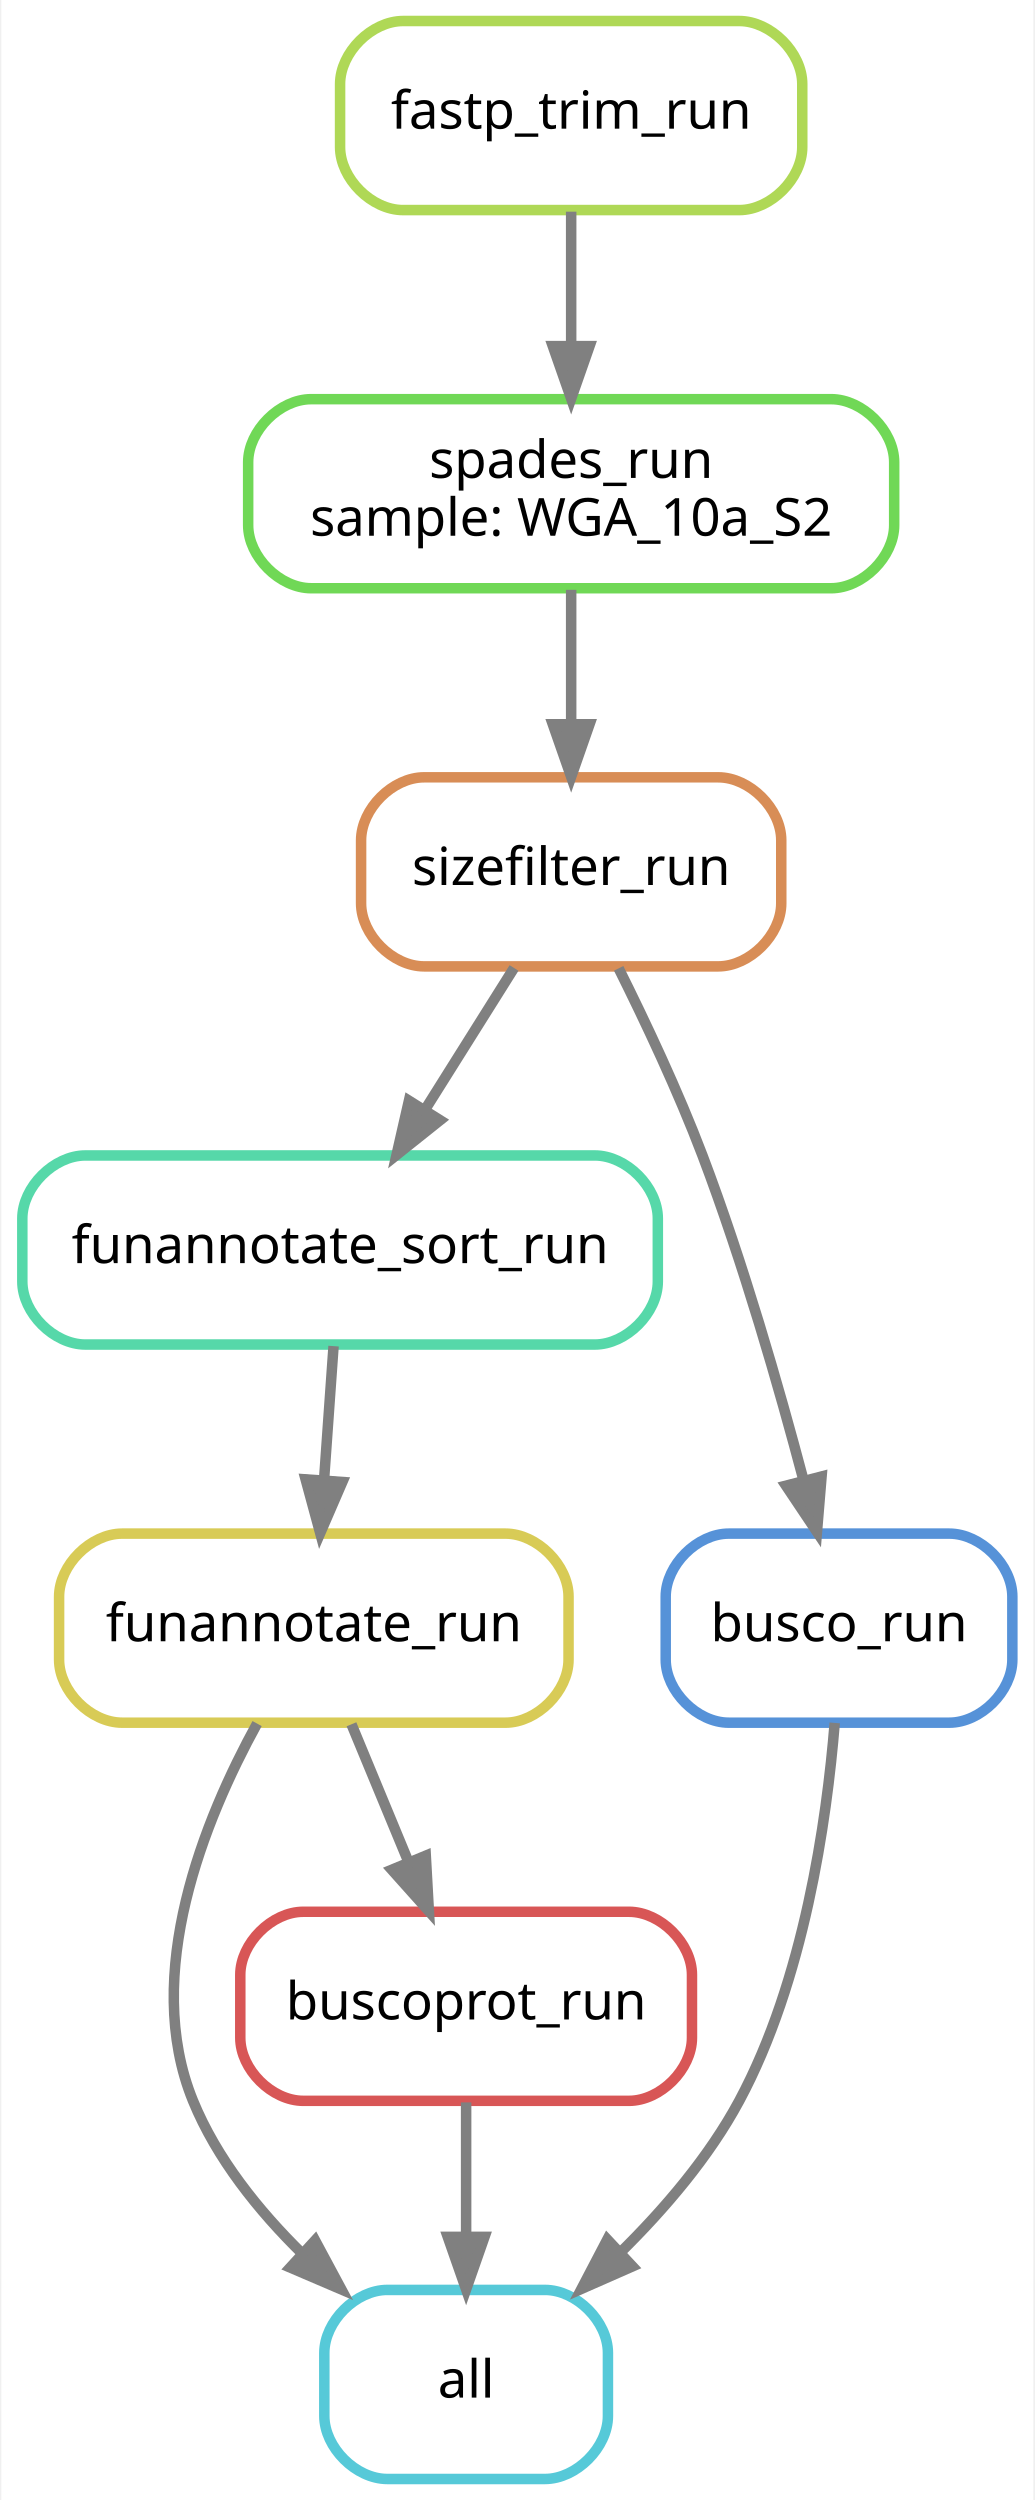
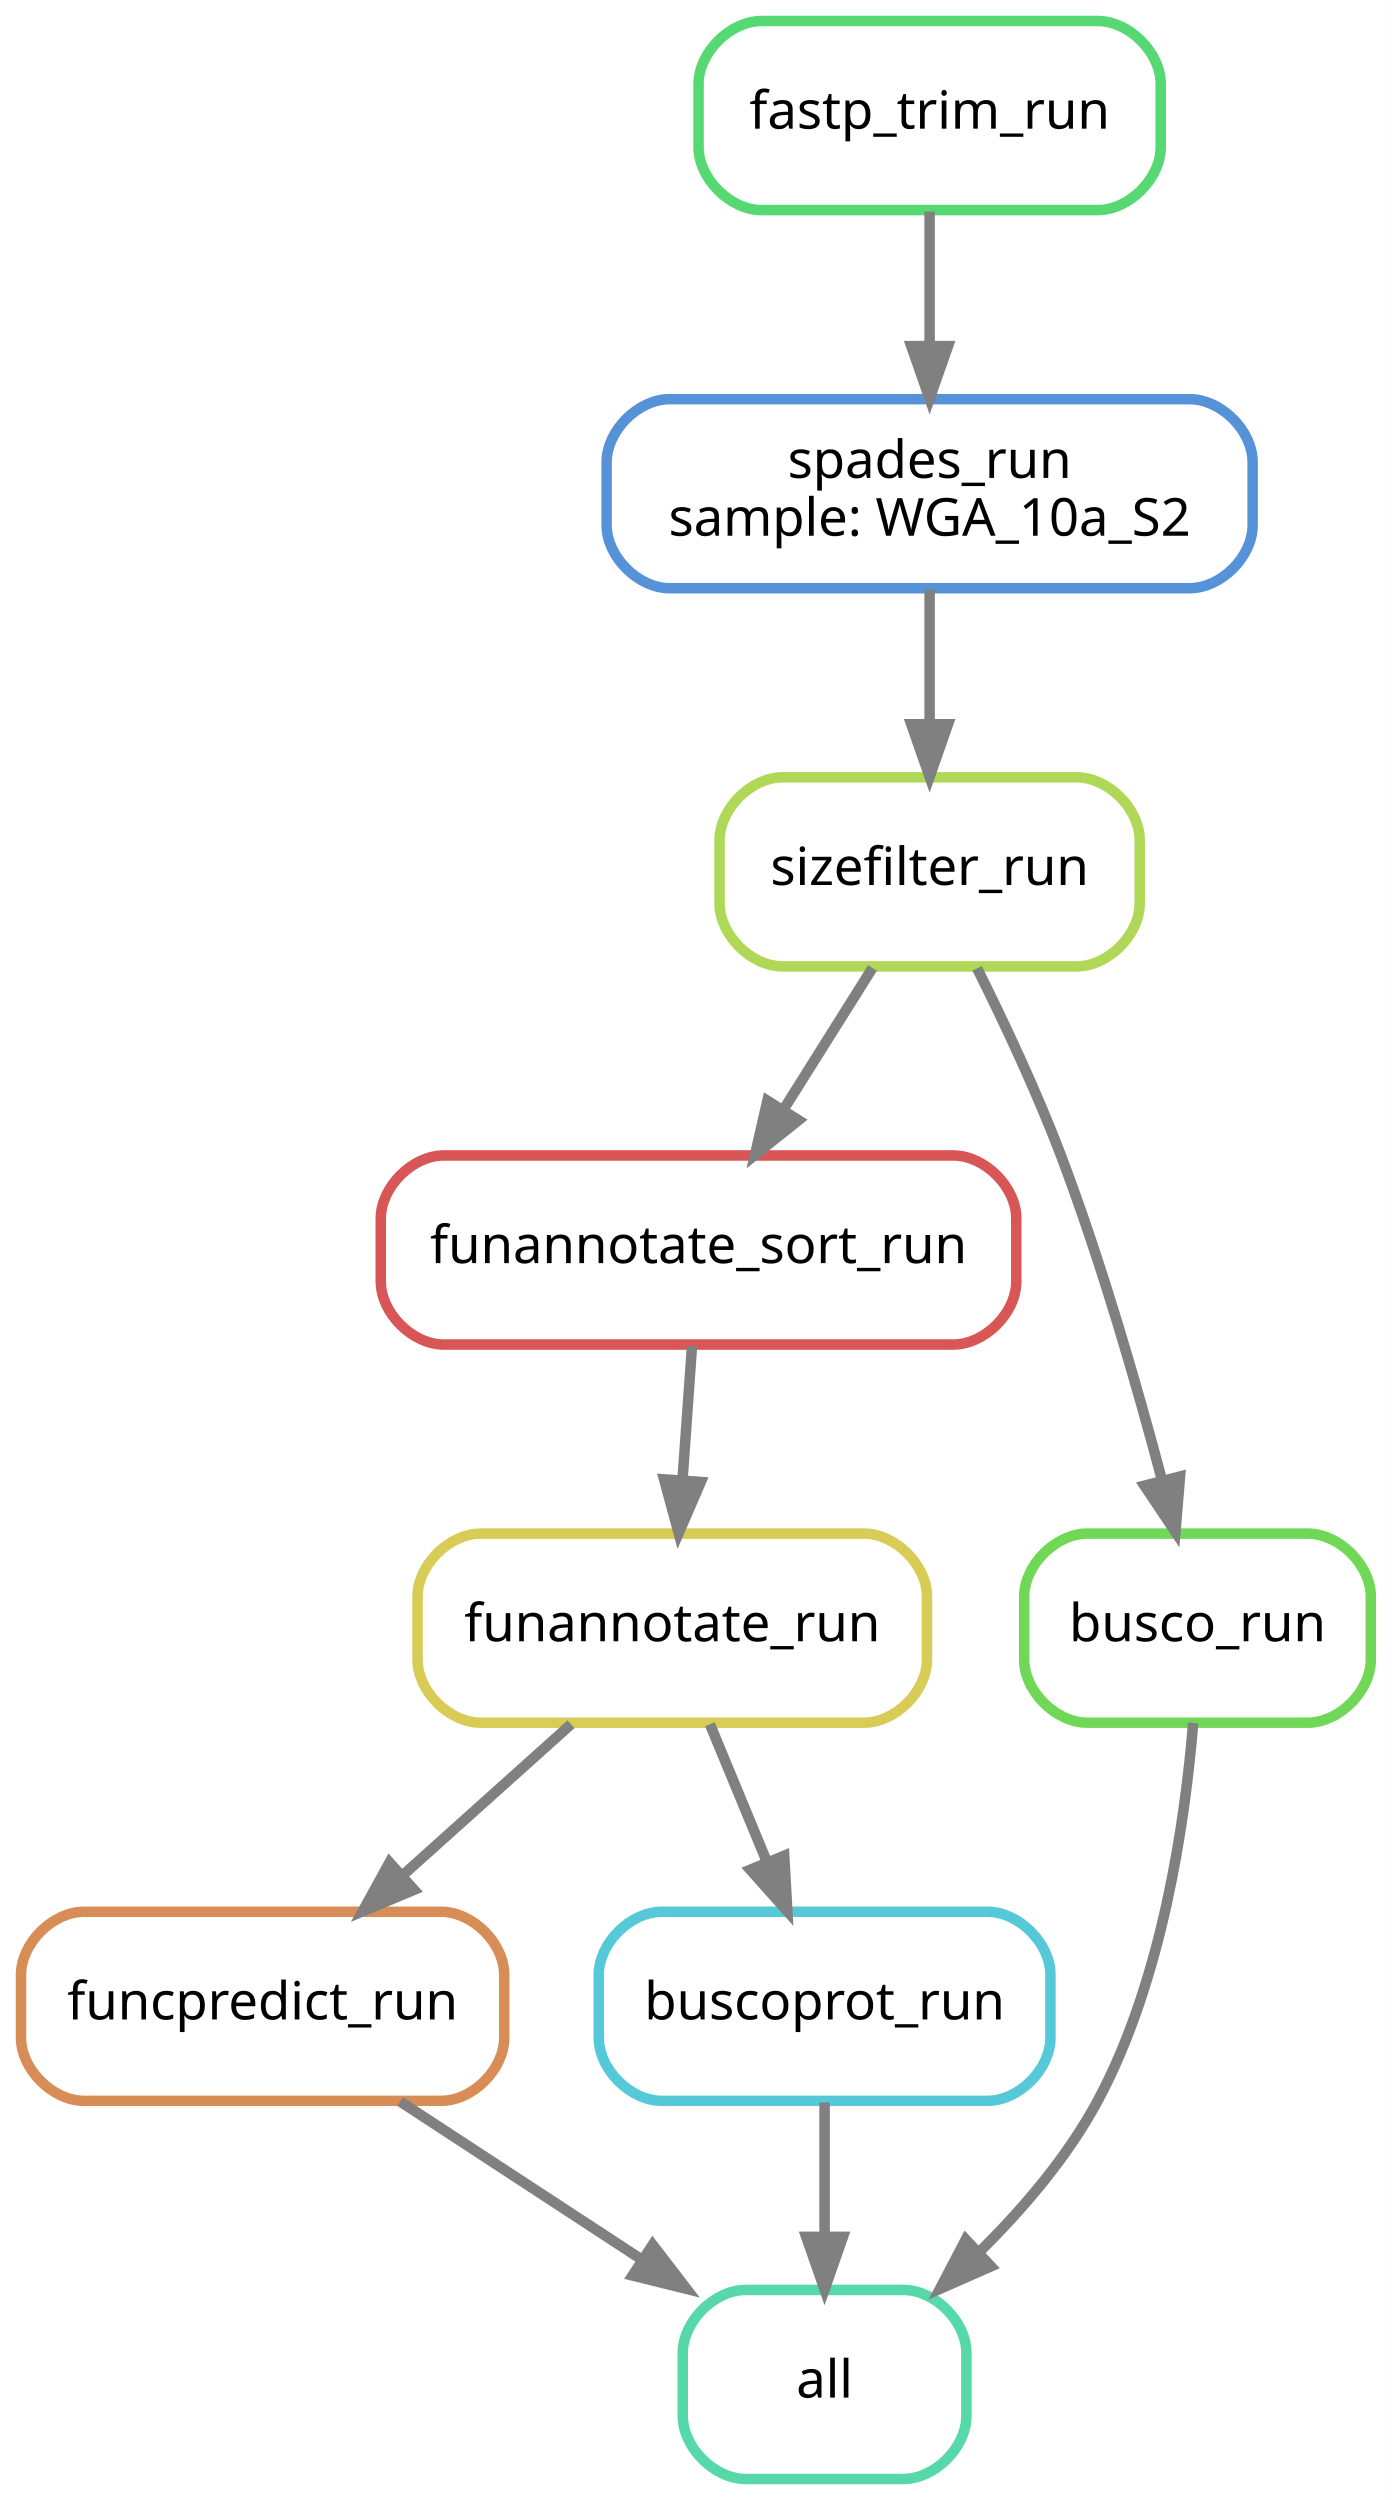
- <svg xmlns="http://www.w3.org/2000/svg" width="197pt" height="476pt" viewBox="0.00 0.00 196.50 476.00">
+ <svg xmlns="http://www.w3.org/2000/svg" width="265pt" height="476pt" viewBox="0.00 0.00 265.00 476.00">
  <g id="graph0" class="graph" transform="scale(1 1) rotate(0) translate(4 472)">
-     <polygon fill="white" stroke="transparent" points="-4,4 -4,-472 192.5,-472 192.5,4 -4,4" />
+     <polygon fill="white" stroke="transparent" points="-4,4 -4,-472 261,-472 261,4 -4,4" />
    <g id="node1" class="node">
-       <path fill="none" stroke="#56c9d8" stroke-width="2" d="M99.5,-36C99.5,-36 69.5,-36 69.5,-36 63.5,-36 57.5,-30 57.5,-24 57.5,-24 57.5,-12 57.5,-12 57.5,-6 63.5,0 69.5,0 69.5,0 99.5,0 99.5,0 105.5,0 111.5,-6 111.5,-12 111.5,-12 111.5,-24 111.5,-24 111.5,-30 105.5,-36 99.5,-36" />
-       <text text-anchor="middle" x="84.5" y="-15.5" font-family="sans" font-size="10.00">all</text>
+       <path fill="none" stroke="#56d8a9" stroke-width="2" d="M168,-36C168,-36 138,-36 138,-36 132,-36 126,-30 126,-24 126,-24 126,-12 126,-12 126,-6 132,0 138,0 138,0 168,0 168,0 174,0 180,-6 180,-12 180,-12 180,-24 180,-24 180,-30 174,-36 168,-36" />
+       <text text-anchor="middle" x="153" y="-15.5" font-family="sans" font-size="10.00">all</text>
    </g>
    <g id="node2" class="node">
-       <path fill="none" stroke="#d8cb56" stroke-width="2" d="M92,-180C92,-180 19,-180 19,-180 13,-180 7,-174 7,-168 7,-168 7,-156 7,-156 7,-150 13,-144 19,-144 19,-144 92,-144 92,-144 98,-144 104,-150 104,-156 104,-156 104,-168 104,-168 104,-174 98,-180 92,-180" />
-       <text text-anchor="middle" x="55.5" y="-159.5" font-family="sans" font-size="10.00">funannotate_run</text>
+       <path fill="none" stroke="#d88d56" stroke-width="2" d="M80,-108C80,-108 12,-108 12,-108 6,-108 0,-102 0,-96 0,-96 0,-84 0,-84 0,-78 6,-72 12,-72 12,-72 80,-72 80,-72 86,-72 92,-78 92,-84 92,-84 92,-96 92,-96 92,-102 86,-108 80,-108" />
+       <text text-anchor="middle" x="46" y="-87.5" font-family="sans" font-size="10.00">funcpredict_run</text>
    </g>
    <g id="edge1" class="edge">
-       <path fill="none" stroke="grey" stroke-width="2" d="M44.7,-143.83C34.67,-125.58 22.66,-96.08 32.5,-72 36.99,-61.02 44.97,-51.08 53.35,-42.86" />
-       <polygon fill="grey" stroke="grey" stroke-width="2" points="55.74,-45.42 60.75,-36.09 51.01,-40.26 55.74,-45.42" />
+       <path fill="none" stroke="grey" stroke-width="2" d="M72.18,-71.88C86.04,-62.81 103.24,-51.55 118.21,-41.76" />
+       <polygon fill="grey" stroke="grey" stroke-width="2" points="120.27,-44.59 126.72,-36.19 116.44,-38.74 120.27,-44.59" />
+     </g>
+     <g id="node3" class="node">
+       <path fill="none" stroke="#d8cb56" stroke-width="2" d="M160.5,-180C160.5,-180 87.5,-180 87.5,-180 81.5,-180 75.5,-174 75.5,-168 75.5,-168 75.5,-156 75.5,-156 75.5,-150 81.5,-144 87.5,-144 87.5,-144 160.5,-144 160.5,-144 166.5,-144 172.5,-150 172.5,-156 172.5,-156 172.5,-168 172.5,-168 172.5,-174 166.5,-180 160.5,-180" />
+       <text text-anchor="middle" x="124" y="-159.5" font-family="sans" font-size="10.00">funannotate_run</text>
+     </g>
+     <g id="edge4" class="edge">
+       <path fill="none" stroke="grey" stroke-width="2" d="M104.72,-143.7C95.08,-135.05 83.27,-124.45 72.77,-115.03" />
+       <polygon fill="grey" stroke="grey" stroke-width="2" points="74.84,-112.18 65.06,-108.1 70.16,-117.39 74.84,-112.18" />
+     </g>
+     <g id="node9" class="node">
+       <path fill="none" stroke="#56c9d8" stroke-width="2" d="M184,-108C184,-108 122,-108 122,-108 116,-108 110,-102 110,-96 110,-96 110,-84 110,-84 110,-78 116,-72 122,-72 122,-72 184,-72 184,-72 190,-72 196,-78 196,-84 196,-84 196,-96 196,-96 196,-102 190,-108 184,-108" />
+       <text text-anchor="middle" x="153" y="-87.5" font-family="sans" font-size="10.00">buscoprot_run</text>
+     </g>
+     <g id="edge10" class="edge">
+       <path fill="none" stroke="grey" stroke-width="2" d="M131.17,-143.7C134.43,-135.81 138.37,-126.3 142,-117.55" />
+       <polygon fill="grey" stroke="grey" stroke-width="2" points="145.32,-118.68 145.91,-108.1 138.85,-116 145.32,-118.68" />
+     </g>
+     <g id="node4" class="node">
+       <path fill="none" stroke="#d85656" stroke-width="2" d="M177.5,-252C177.5,-252 80.5,-252 80.5,-252 74.5,-252 68.5,-246 68.5,-240 68.5,-240 68.5,-228 68.5,-228 68.5,-222 74.5,-216 80.5,-216 80.5,-216 177.5,-216 177.5,-216 183.5,-216 189.5,-222 189.5,-228 189.5,-228 189.5,-240 189.5,-240 189.5,-246 183.5,-252 177.5,-252" />
+       <text text-anchor="middle" x="129" y="-231.5" font-family="sans" font-size="10.00">funannotate_sort_run</text>
+     </g>
+     <g id="edge5" class="edge">
+       <path fill="none" stroke="grey" stroke-width="2" d="M127.76,-215.7C127.21,-207.98 126.55,-198.71 125.94,-190.11" />
+       <polygon fill="grey" stroke="grey" stroke-width="2" points="129.43,-189.83 125.22,-180.1 122.44,-190.33 129.43,-189.83" />
+     </g>
+     <g id="node5" class="node">
+       <path fill="none" stroke="#afd856" stroke-width="2" d="M201,-324C201,-324 145,-324 145,-324 139,-324 133,-318 133,-312 133,-312 133,-300 133,-300 133,-294 139,-288 145,-288 145,-288 201,-288 201,-288 207,-288 213,-294 213,-300 213,-300 213,-312 213,-312 213,-318 207,-324 201,-324" />
+       <text text-anchor="middle" x="173" y="-303.5" font-family="sans" font-size="10.00">sizefilter_run</text>
+     </g>
+     <g id="edge6" class="edge">
+       <path fill="none" stroke="grey" stroke-width="2" d="M162.12,-287.7C157.01,-279.56 150.8,-269.69 145.16,-260.7" />
+       <polygon fill="grey" stroke="grey" stroke-width="2" points="148.04,-258.71 139.75,-252.1 142.11,-262.43 148.04,-258.71" />
    </g>
    <g id="node8" class="node">
-       <path fill="none" stroke="#d85656" stroke-width="2" d="M115.5,-108C115.5,-108 53.5,-108 53.5,-108 47.5,-108 41.5,-102 41.5,-96 41.5,-96 41.5,-84 41.5,-84 41.5,-78 47.5,-72 53.5,-72 53.5,-72 115.5,-72 115.5,-72 121.5,-72 127.5,-78 127.5,-84 127.5,-84 127.5,-96 127.5,-96 127.5,-102 121.5,-108 115.5,-108" />
-       <text text-anchor="middle" x="84.5" y="-87.5" font-family="sans" font-size="10.00">buscoprot_run</text>
+       <path fill="none" stroke="#70d856" stroke-width="2" d="M245,-180C245,-180 203,-180 203,-180 197,-180 191,-174 191,-168 191,-168 191,-156 191,-156 191,-150 197,-144 203,-144 203,-144 245,-144 245,-144 251,-144 257,-150 257,-156 257,-156 257,-168 257,-168 257,-174 251,-180 245,-180" />
+       <text text-anchor="middle" x="224" y="-159.5" font-family="sans" font-size="10.00">busco_run</text>
    </g>
    <g id="edge9" class="edge">
-       <path fill="none" stroke="grey" stroke-width="2" d="M62.67,-143.7C65.93,-135.81 69.87,-126.3 73.5,-117.55" />
-       <polygon fill="grey" stroke="grey" stroke-width="2" points="76.82,-118.68 77.41,-108.1 70.35,-116 76.82,-118.68" />
+       <path fill="none" stroke="grey" stroke-width="2" d="M182.04,-287.63C187.13,-277.43 193.38,-264.18 198,-252 205.73,-231.62 212.56,-207.89 217.27,-190.07" />
+       <polygon fill="grey" stroke="grey" stroke-width="2" points="220.68,-190.88 219.8,-180.32 213.9,-189.13 220.68,-190.88" />
    </g>
-     <g id="node3" class="node">
-       <path fill="none" stroke="#56d8a9" stroke-width="2" d="M109,-252C109,-252 12,-252 12,-252 6,-252 0,-246 0,-240 0,-240 0,-228 0,-228 0,-222 6,-216 12,-216 12,-216 109,-216 109,-216 115,-216 121,-222 121,-228 121,-228 121,-240 121,-240 121,-246 115,-252 109,-252" />
-       <text text-anchor="middle" x="60.5" y="-231.5" font-family="sans" font-size="10.00">funannotate_sort_run</text>
+     <g id="node6" class="node">
+       <path fill="none" stroke="#5692d8" stroke-width="2" d="M222.5,-396C222.5,-396 123.5,-396 123.5,-396 117.5,-396 111.5,-390 111.5,-384 111.5,-384 111.5,-372 111.5,-372 111.5,-366 117.5,-360 123.5,-360 123.5,-360 222.5,-360 222.5,-360 228.5,-360 234.5,-366 234.5,-372 234.5,-372 234.5,-384 234.5,-384 234.5,-390 228.5,-396 222.5,-396" />
+       <text text-anchor="middle" x="173" y="-381" font-family="sans" font-size="10.00">spades_run</text>
+       <text text-anchor="middle" x="173" y="-370" font-family="sans" font-size="10.00">sample: WGA_10a_S2</text>
    </g>
-     <g id="edge4" class="edge">
-       <path fill="none" stroke="grey" stroke-width="2" d="M59.26,-215.7C58.71,-207.98 58.05,-198.71 57.44,-190.11" />
-       <polygon fill="grey" stroke="grey" stroke-width="2" points="60.93,-189.83 56.72,-180.1 53.94,-190.33 60.93,-189.83" />
-     </g>
-     <g id="node4" class="node">
-       <path fill="none" stroke="#d88d56" stroke-width="2" d="M132.5,-324C132.5,-324 76.5,-324 76.5,-324 70.5,-324 64.5,-318 64.5,-312 64.5,-312 64.5,-300 64.5,-300 64.5,-294 70.5,-288 76.5,-288 76.5,-288 132.5,-288 132.5,-288 138.5,-288 144.5,-294 144.5,-300 144.5,-300 144.5,-312 144.5,-312 144.5,-318 138.5,-324 132.5,-324" />
-       <text text-anchor="middle" x="104.5" y="-303.5" font-family="sans" font-size="10.00">sizefilter_run</text>
-     </g>
-     <g id="edge5" class="edge">
-       <path fill="none" stroke="grey" stroke-width="2" d="M93.62,-287.7C88.51,-279.56 82.3,-269.69 76.66,-260.7" />
-       <polygon fill="grey" stroke="grey" stroke-width="2" points="79.54,-258.71 71.25,-252.1 73.61,-262.43 79.54,-258.71" />
+     <g id="edge7" class="edge">
+       <path fill="none" stroke="grey" stroke-width="2" d="M173,-359.7C173,-351.98 173,-342.71 173,-334.11" />
+       <polygon fill="grey" stroke="grey" stroke-width="2" points="176.5,-334.1 173,-324.1 169.5,-334.1 176.5,-334.1" />
    </g>
    <g id="node7" class="node">
-       <path fill="none" stroke="#5692d8" stroke-width="2" d="M176.5,-180C176.5,-180 134.5,-180 134.5,-180 128.5,-180 122.5,-174 122.5,-168 122.5,-168 122.5,-156 122.5,-156 122.5,-150 128.5,-144 134.5,-144 134.5,-144 176.5,-144 176.5,-144 182.5,-144 188.5,-150 188.5,-156 188.5,-156 188.5,-168 188.5,-168 188.5,-174 182.5,-180 176.5,-180" />
-       <text text-anchor="middle" x="155.5" y="-159.5" font-family="sans" font-size="10.00">busco_run</text>
+       <path fill="none" stroke="#56d873" stroke-width="2" d="M205,-468C205,-468 141,-468 141,-468 135,-468 129,-462 129,-456 129,-456 129,-444 129,-444 129,-438 135,-432 141,-432 141,-432 205,-432 205,-432 211,-432 217,-438 217,-444 217,-444 217,-456 217,-456 217,-462 211,-468 205,-468" />
+       <text text-anchor="middle" x="173" y="-447.5" font-family="sans" font-size="10.00">fastp_trim_run</text>
    </g>
    <g id="edge8" class="edge">
-       <path fill="none" stroke="grey" stroke-width="2" d="M113.54,-287.63C118.63,-277.43 124.88,-264.18 129.5,-252 137.23,-231.62 144.06,-207.89 148.77,-190.07" />
-       <polygon fill="grey" stroke="grey" stroke-width="2" points="152.18,-190.88 151.3,-180.32 145.4,-189.13 152.18,-190.88" />
-     </g>
-     <g id="node5" class="node">
-       <path fill="none" stroke="#70d856" stroke-width="2" d="M154,-396C154,-396 55,-396 55,-396 49,-396 43,-390 43,-384 43,-384 43,-372 43,-372 43,-366 49,-360 55,-360 55,-360 154,-360 154,-360 160,-360 166,-366 166,-372 166,-372 166,-384 166,-384 166,-390 160,-396 154,-396" />
-       <text text-anchor="middle" x="104.5" y="-381" font-family="sans" font-size="10.00">spades_run</text>
-       <text text-anchor="middle" x="104.5" y="-370" font-family="sans" font-size="10.00">sample: WGA_10a_S2</text>
-     </g>
-     <g id="edge6" class="edge">
-       <path fill="none" stroke="grey" stroke-width="2" d="M104.5,-359.7C104.5,-351.98 104.5,-342.71 104.5,-334.11" />
-       <polygon fill="grey" stroke="grey" stroke-width="2" points="108,-334.1 104.5,-324.1 101,-334.1 108,-334.1" />
-     </g>
-     <g id="node6" class="node">
-       <path fill="none" stroke="#afd856" stroke-width="2" d="M136.5,-468C136.5,-468 72.5,-468 72.5,-468 66.5,-468 60.5,-462 60.5,-456 60.5,-456 60.5,-444 60.5,-444 60.5,-438 66.5,-432 72.5,-432 72.5,-432 136.5,-432 136.5,-432 142.5,-432 148.5,-438 148.5,-444 148.5,-444 148.5,-456 148.5,-456 148.5,-462 142.5,-468 136.5,-468" />
-       <text text-anchor="middle" x="104.5" y="-447.5" font-family="sans" font-size="10.00">fastp_trim_run</text>
-     </g>
-     <g id="edge7" class="edge">
-       <path fill="none" stroke="grey" stroke-width="2" d="M104.5,-431.7C104.5,-423.98 104.5,-414.71 104.5,-406.11" />
-       <polygon fill="grey" stroke="grey" stroke-width="2" points="108,-406.1 104.5,-396.1 101,-406.1 108,-406.1" />
+       <path fill="none" stroke="grey" stroke-width="2" d="M173,-431.7C173,-423.98 173,-414.71 173,-406.11" />
+       <polygon fill="grey" stroke="grey" stroke-width="2" points="176.5,-406.1 173,-396.1 169.5,-406.1 176.5,-406.1" />
    </g>
    <g id="edge2" class="edge">
-       <path fill="none" stroke="grey" stroke-width="2" d="M154.68,-143.96C153.17,-125.3 148.84,-94.96 136.5,-72 130.79,-61.37 122.3,-51.43 113.84,-43.1" />
-       <polygon fill="grey" stroke="grey" stroke-width="2" points="116.17,-40.48 106.47,-36.21 111.38,-45.6 116.17,-40.48" />
+       <path fill="none" stroke="grey" stroke-width="2" d="M223.18,-143.96C221.67,-125.3 217.34,-94.96 205,-72 199.29,-61.37 190.8,-51.43 182.34,-43.1" />
+       <polygon fill="grey" stroke="grey" stroke-width="2" points="184.67,-40.48 174.97,-36.21 179.88,-45.6 184.67,-40.48" />
    </g>
    <g id="edge3" class="edge">
-       <path fill="none" stroke="grey" stroke-width="2" d="M84.5,-71.7C84.5,-63.98 84.5,-54.71 84.5,-46.11" />
-       <polygon fill="grey" stroke="grey" stroke-width="2" points="88,-46.1 84.5,-36.1 81,-46.1 88,-46.1" />
+       <path fill="none" stroke="grey" stroke-width="2" d="M153,-71.7C153,-63.98 153,-54.71 153,-46.11" />
+       <polygon fill="grey" stroke="grey" stroke-width="2" points="156.5,-46.1 153,-36.1 149.5,-46.1 156.5,-46.1" />
    </g>
  </g>
</svg>
